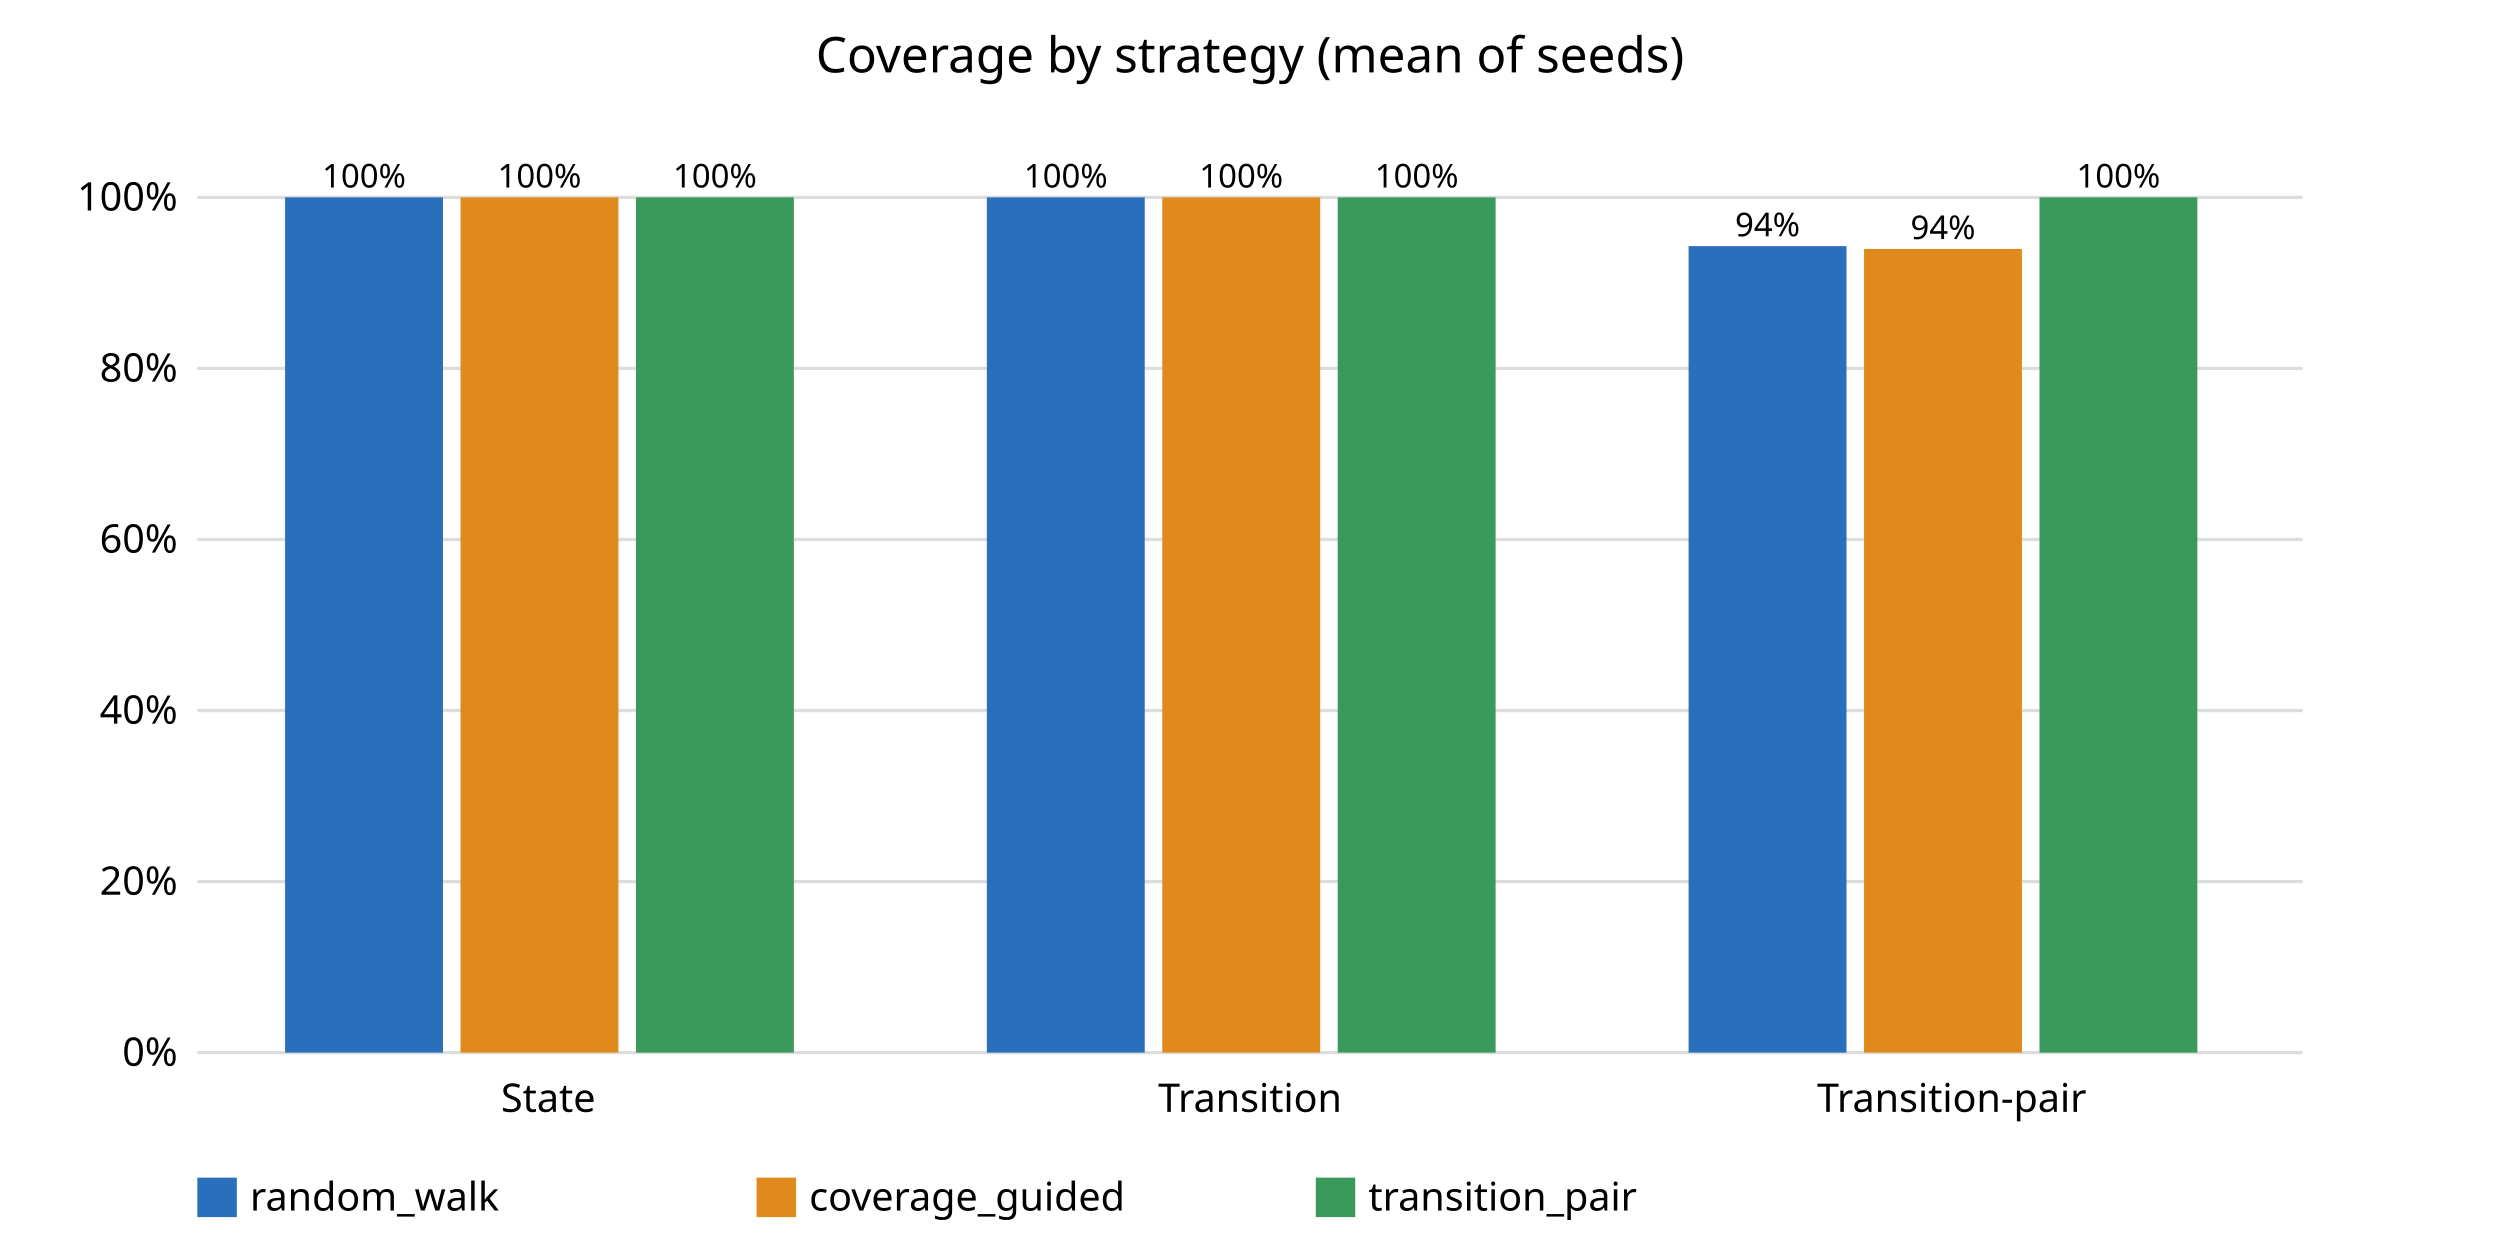
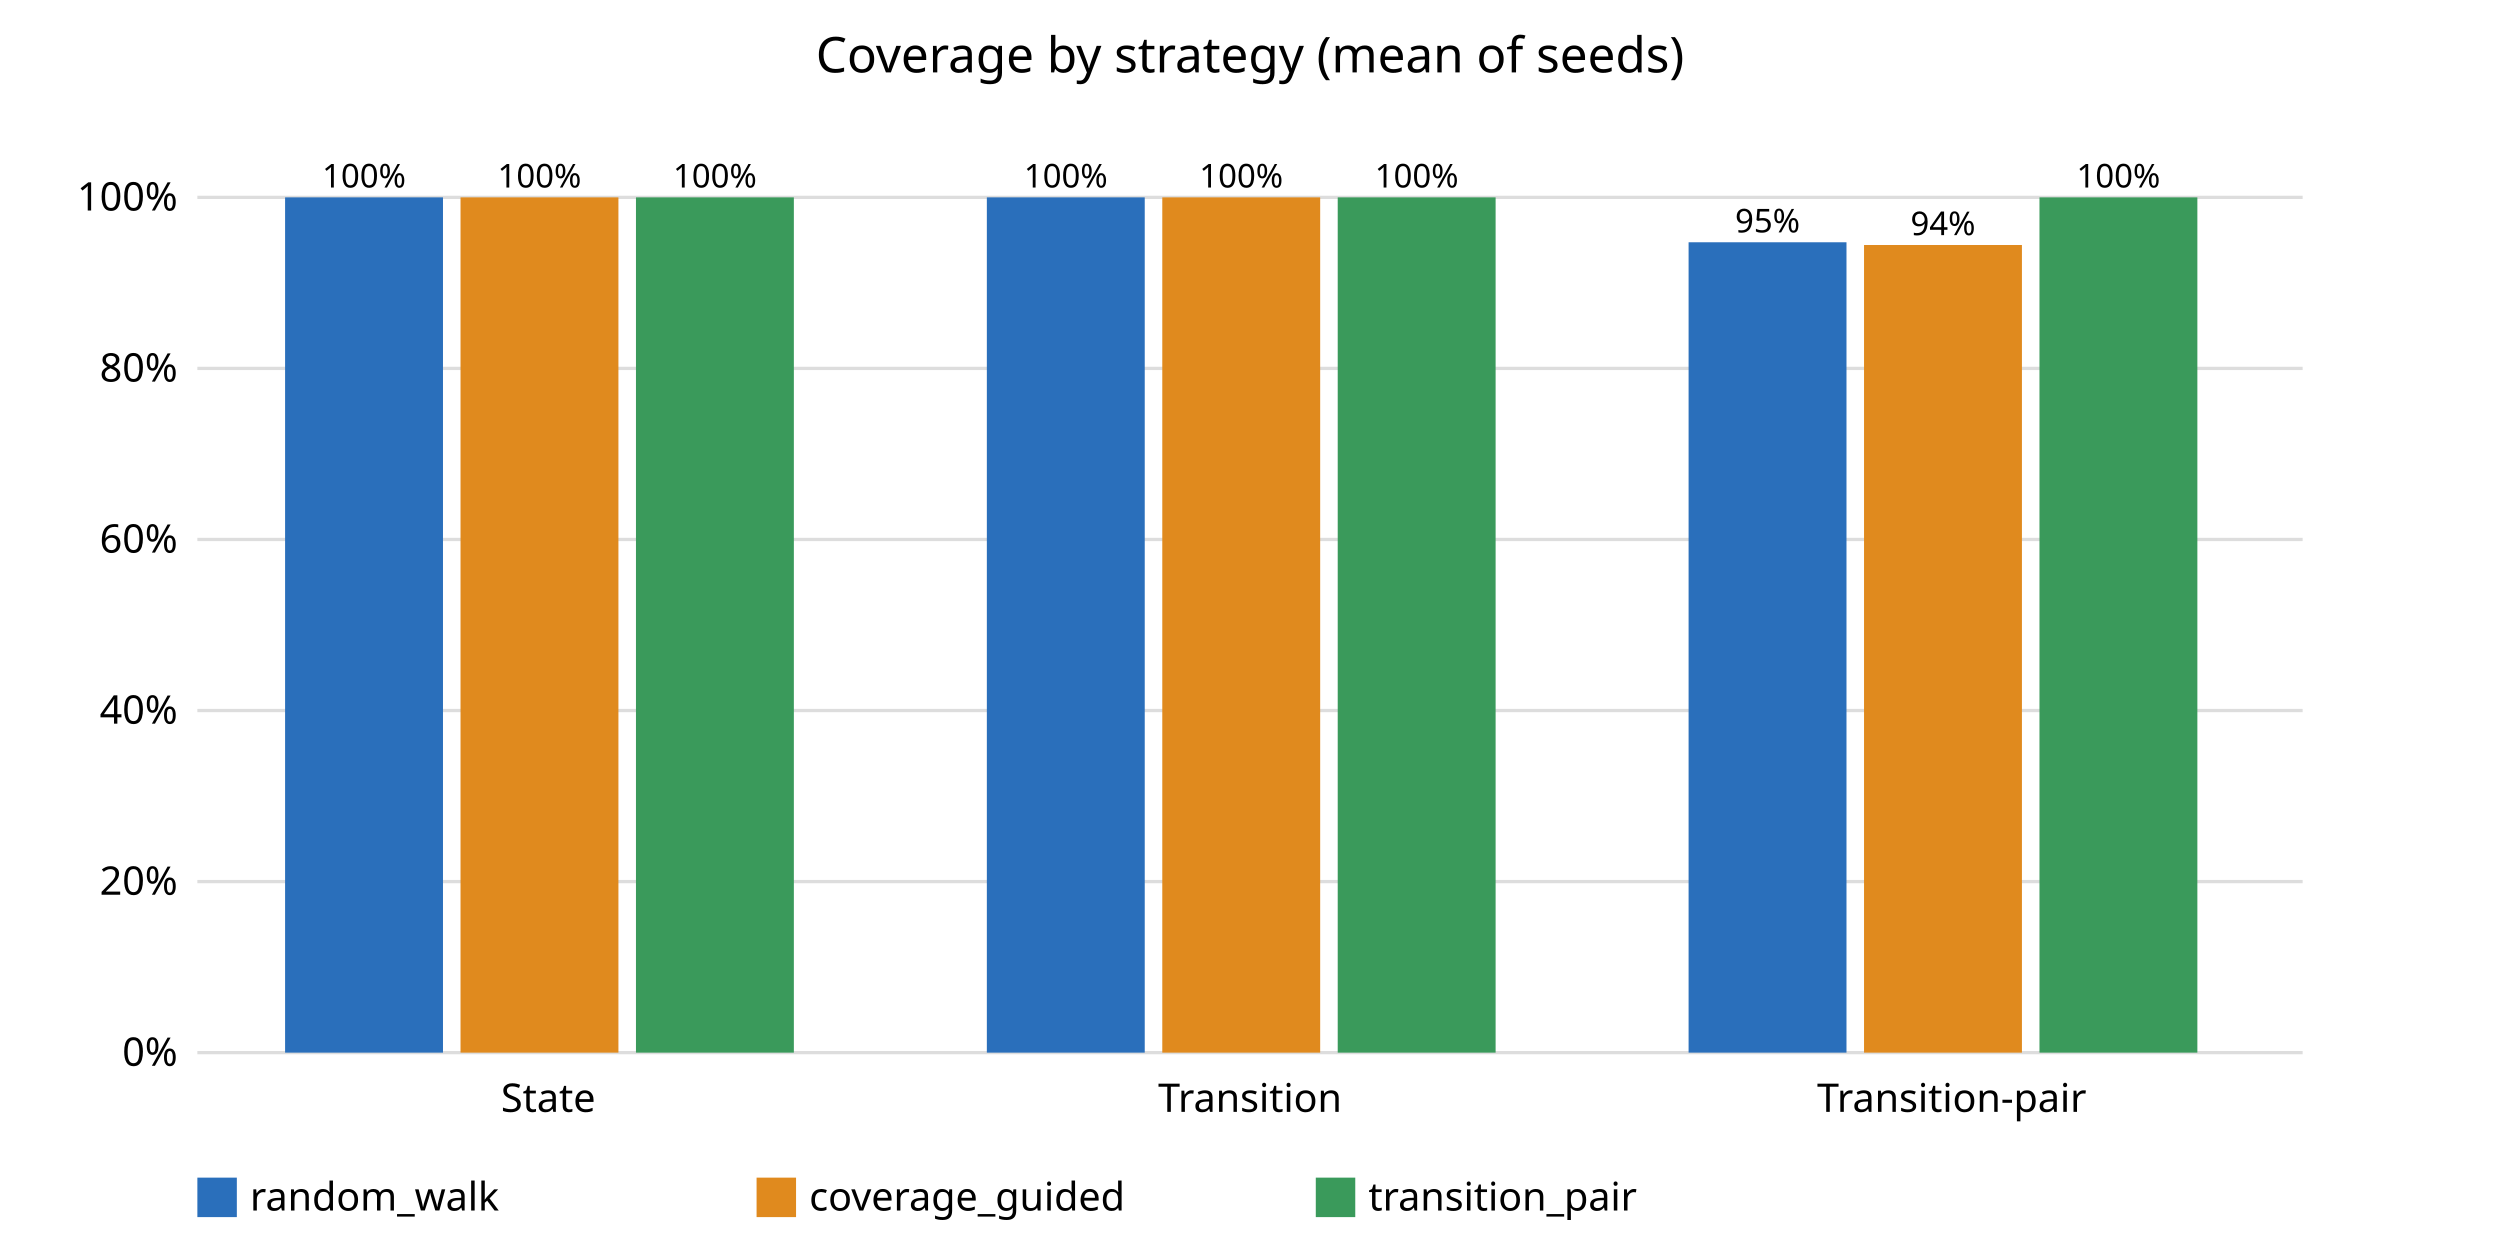
<svg xmlns="http://www.w3.org/2000/svg" width="760" height="380" font-family="sans-serif" font-size="12">
  <rect width="760" height="380" fill="white" />
  <text x="380.0" y="22" text-anchor="middle" font-size="15">Coverage by strategy (mean of seeds)</text>
  <line x1="60" x2="700" y1="320.0" y2="320.0" stroke="#ddd" />
  <text x="54" y="324.0" text-anchor="end">0%</text>
  <line x1="60" x2="700" y1="268.0" y2="268.0" stroke="#ddd" />
  <text x="54" y="272.0" text-anchor="end">20%</text>
  <line x1="60" x2="700" y1="216.0" y2="216.0" stroke="#ddd" />
  <text x="54" y="220.0" text-anchor="end">40%</text>
  <line x1="60" x2="700" y1="164.0" y2="164.0" stroke="#ddd" />
  <text x="54" y="168.0" text-anchor="end">60%</text>
  <line x1="60" x2="700" y1="112.0" y2="112.0" stroke="#ddd" />
  <text x="54" y="116.0" text-anchor="end">80%</text>
  <line x1="60" x2="700" y1="60.0" y2="60.0" stroke="#ddd" />
  <text x="54" y="64.0" text-anchor="end">100%</text>
  <text x="166.667" y="338" text-anchor="middle">State</text>
  <rect x="86.667" y="60.0" width="48.0" height="260.0" fill="#2a6fbb" />
  <text x="110.667" y="57.0" text-anchor="middle" font-size="10">100%</text>
  <rect x="140.0" y="60.0" width="48.0" height="260.0" fill="#e08a1e" />
  <text x="164.0" y="57.0" text-anchor="middle" font-size="10">100%</text>
  <rect x="193.333" y="60.0" width="48.0" height="260.0" fill="#3a9a5b" />
  <text x="217.333" y="57.0" text-anchor="middle" font-size="10">100%</text>
  <text x="380" y="338" text-anchor="middle">Transition</text>
  <rect x="300" y="60.0" width="48.0" height="260.0" fill="#2a6fbb" />
  <text x="324" y="57.0" text-anchor="middle" font-size="10">100%</text>
  <rect x="353.333" y="60.0" width="48.0" height="260.0" fill="#e08a1e" />
  <text x="377.333" y="57.0" text-anchor="middle" font-size="10">100%</text>
  <rect x="406.667" y="60.0" width="48.0" height="260.0" fill="#3a9a5b" />
  <text x="430.667" y="57.0" text-anchor="middle" font-size="10">100%</text>
  <text x="593.333" y="338" text-anchor="middle">Transition-pair</text>
-   <rect x="513.333" y="74.82" width="48.0" height="245.18" fill="#2a6fbb" />
-   <text x="537.333" y="71.82" text-anchor="middle" font-size="10">94%</text>
-   <rect x="566.667" y="75.678" width="48.0" height="244.322" fill="#e08a1e" />
-   <text x="590.667" y="72.678" text-anchor="middle" font-size="10">94%</text>
+   <rect x="513.333" y="73.65" width="48.0" height="246.35" fill="#2a6fbb" />
+   <text x="537.333" y="70.65" text-anchor="middle" font-size="10">95%</text>
+   <rect x="566.667" y="74.482" width="48.0" height="245.518" fill="#e08a1e" />
+   <text x="590.667" y="71.482" text-anchor="middle" font-size="10">94%</text>
  <rect x="620.0" y="60.0" width="48.0" height="260.0" fill="#3a9a5b" />
  <text x="644.0" y="57.0" text-anchor="middle" font-size="10">100%</text>
  <rect x="60" y="358" width="12" height="12" fill="#2a6fbb" />
  <text x="76" y="368">random_walk</text>
  <rect x="230" y="358" width="12" height="12" fill="#e08a1e" />
  <text x="246" y="368">coverage_guided</text>
  <rect x="400" y="358" width="12" height="12" fill="#3a9a5b" />
  <text x="416" y="368">transition_pair</text>
</svg>
